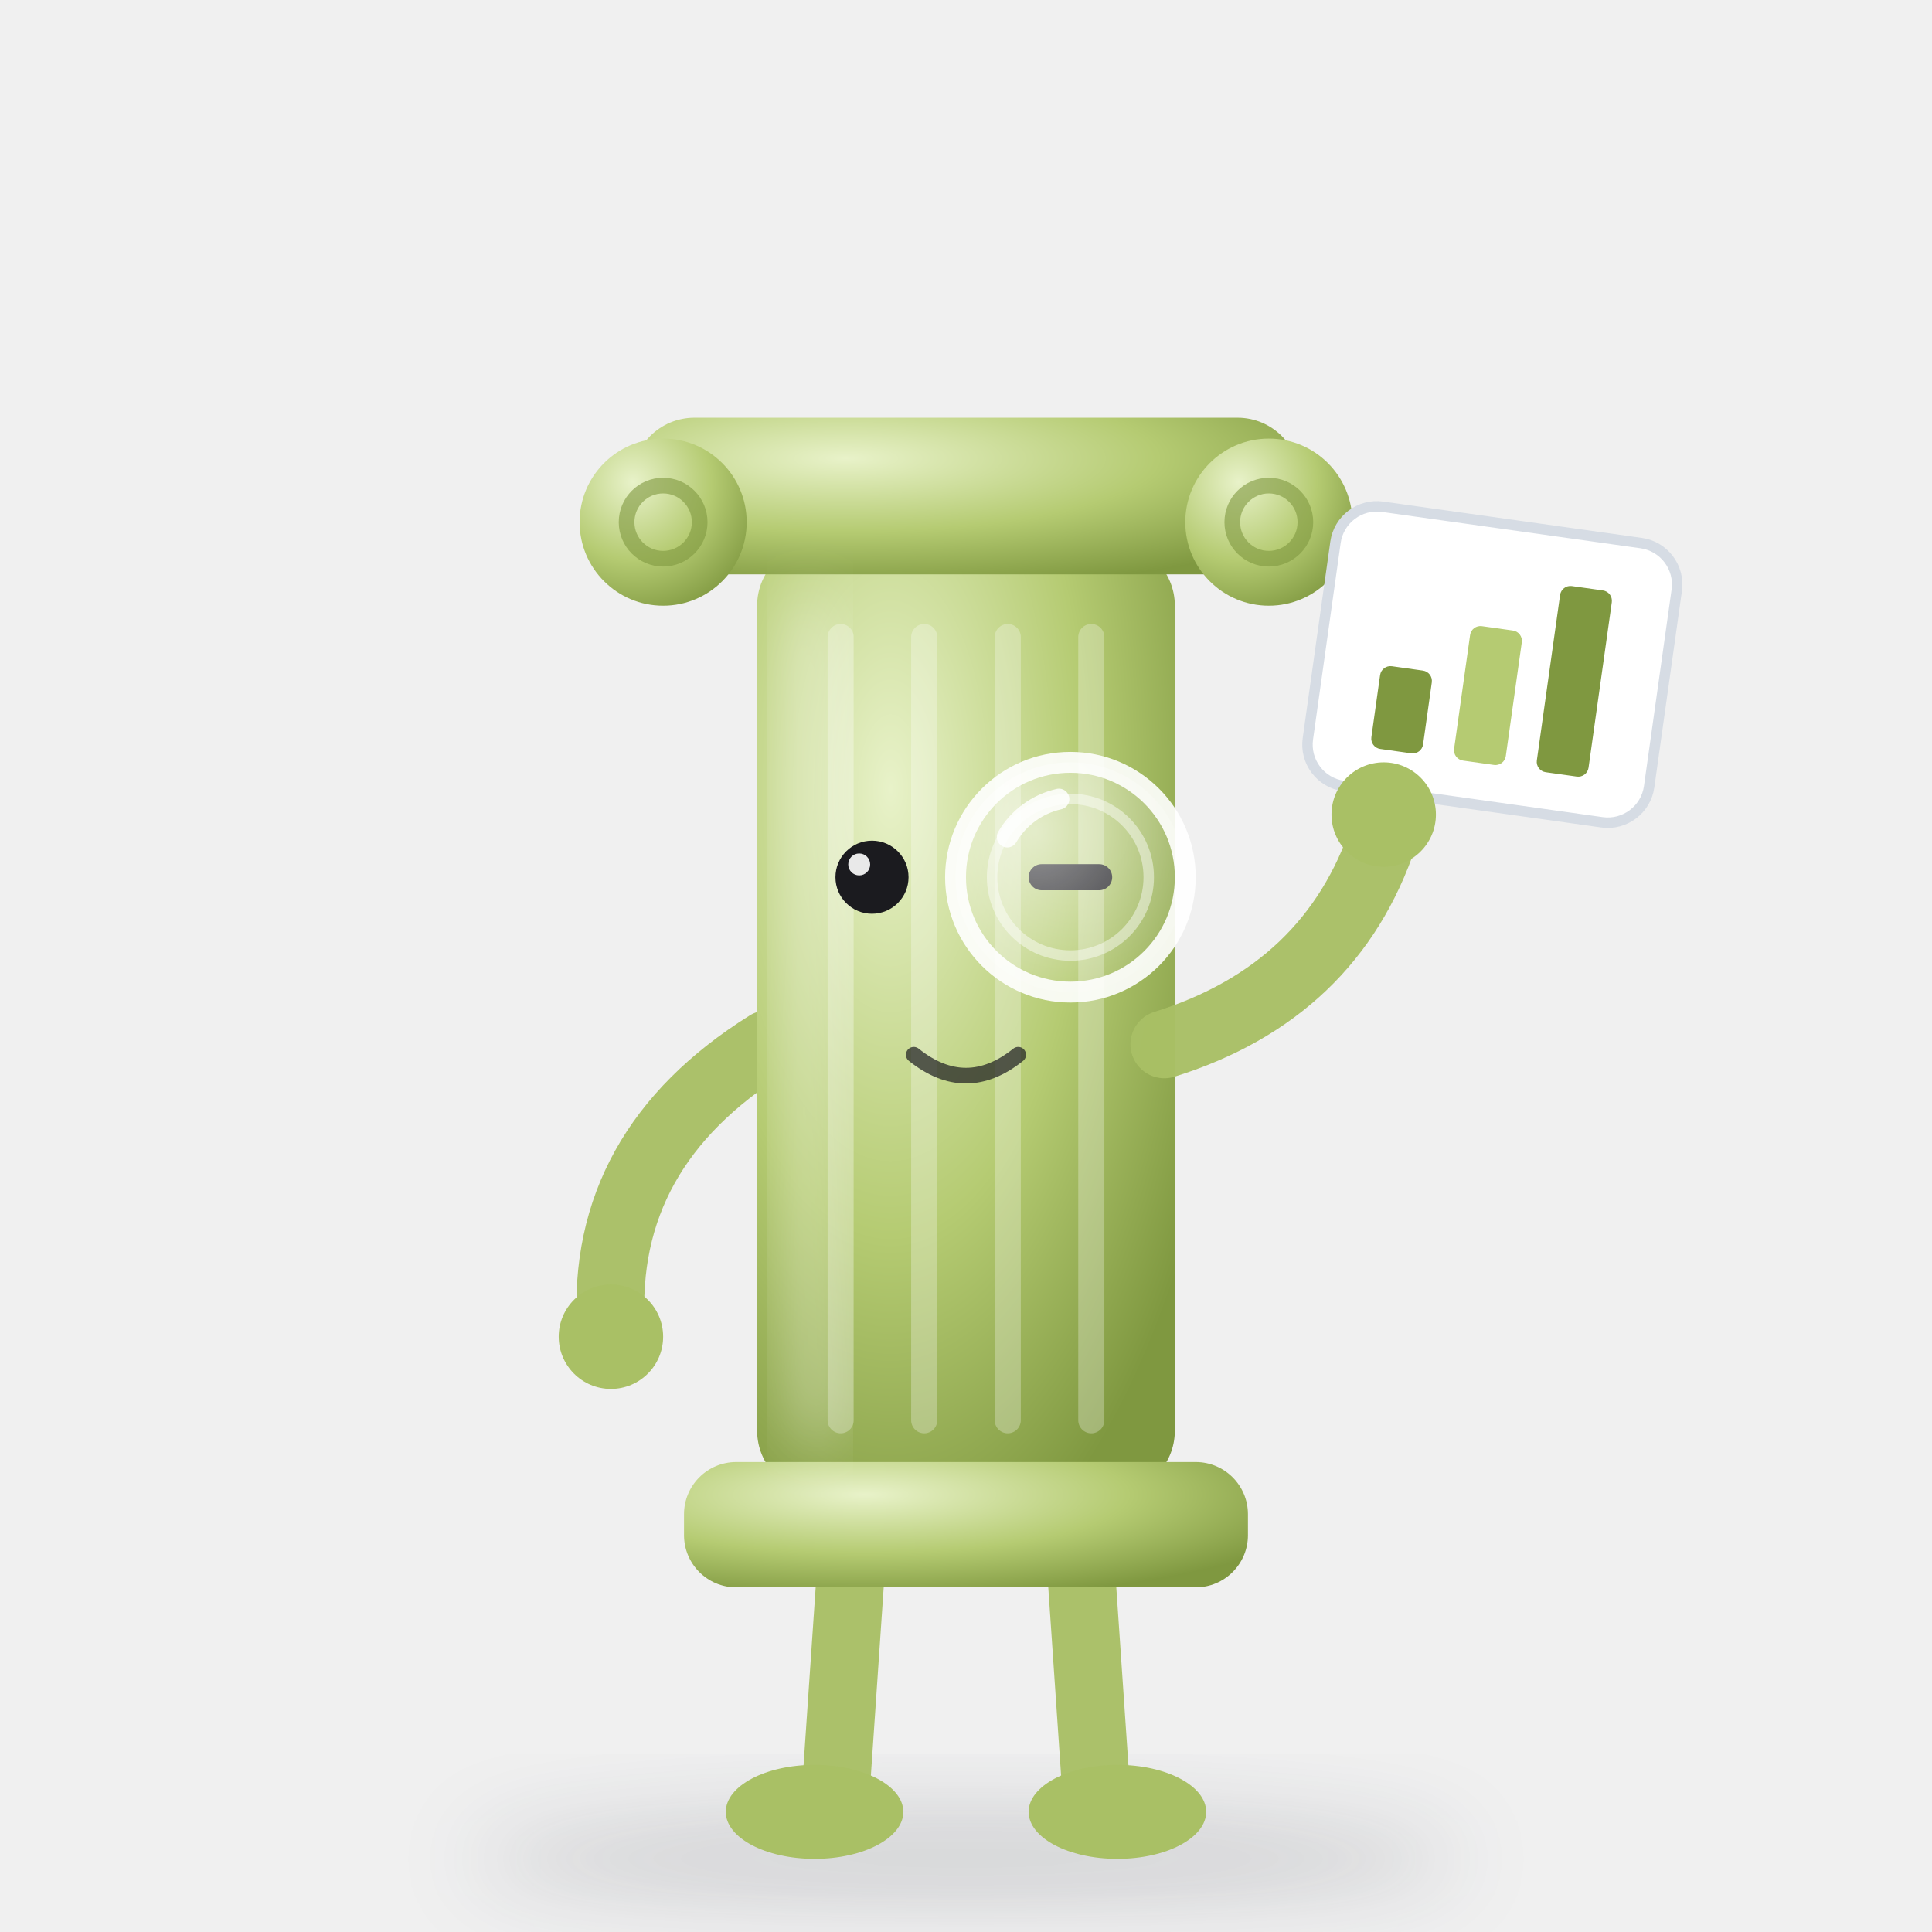
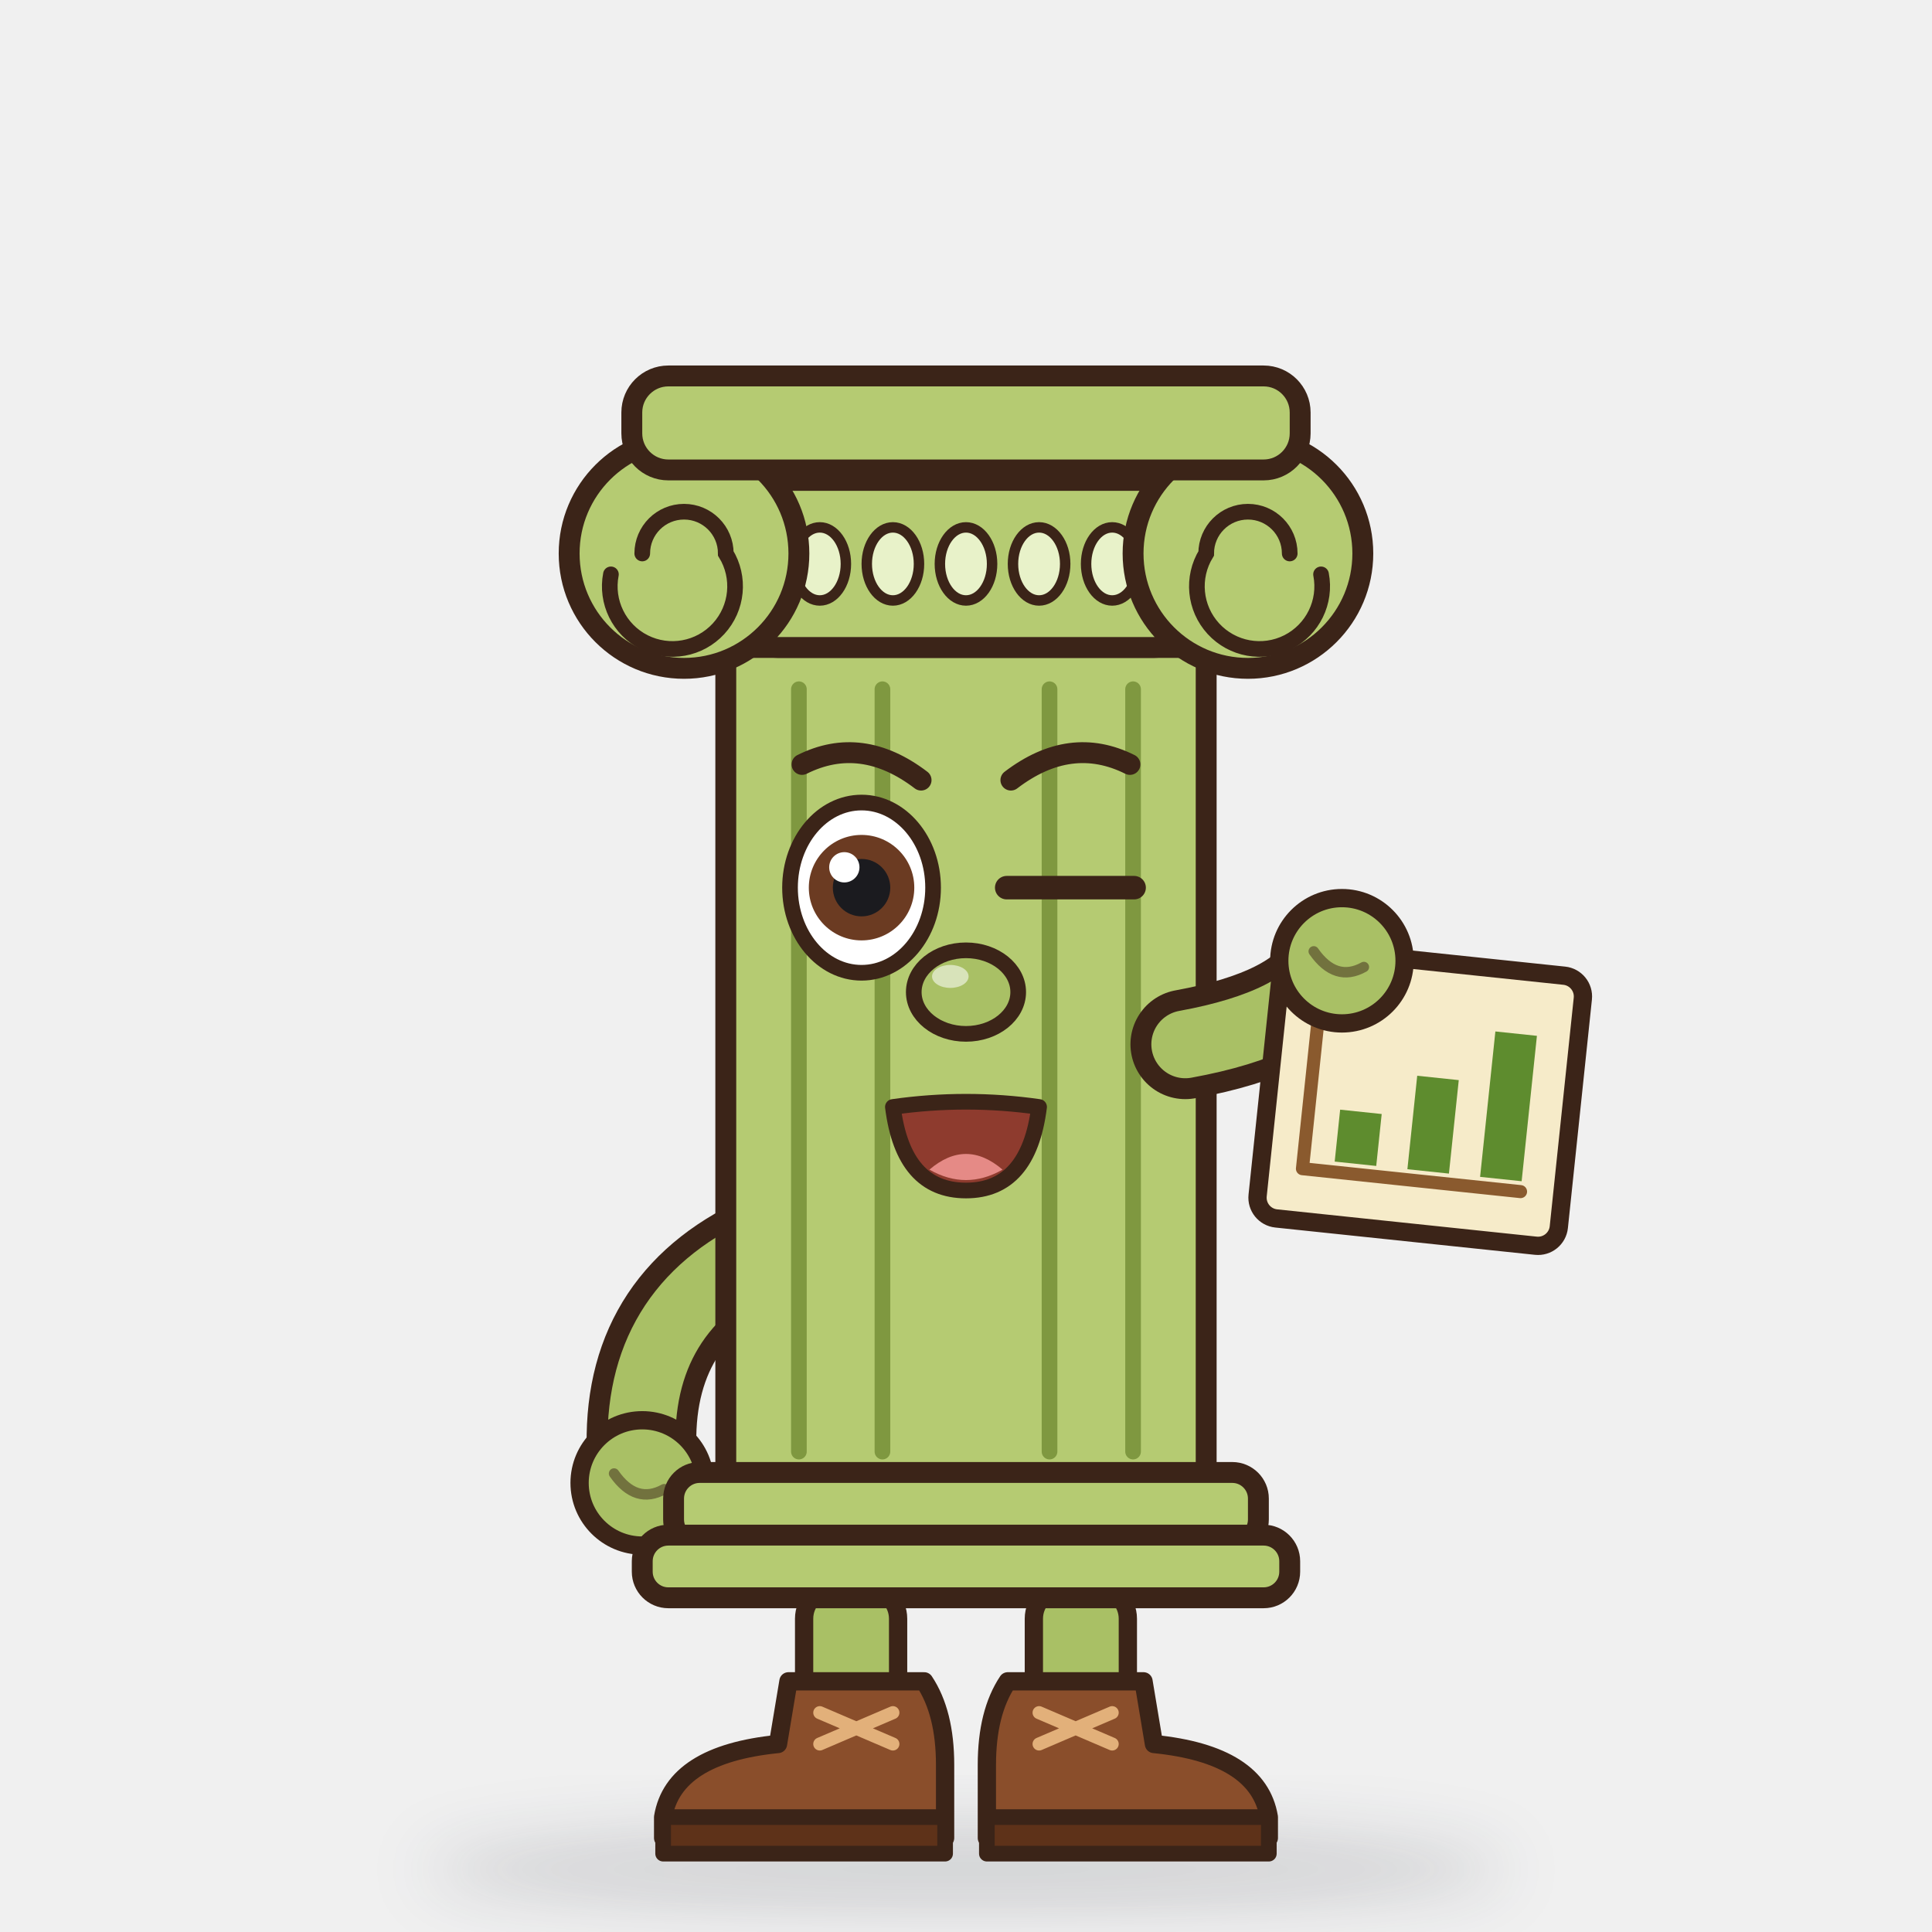
<svg xmlns="http://www.w3.org/2000/svg" viewBox="0 0 64 64" width="160" height="160" role="img" aria-label="Delphi, Analytics, checking">
  <defs>
-     <radialGradient id="sm-delphi-b" cx="32%" cy="26%" r="85%">
-       <stop offset="0" stop-color="#E8F2C9" />
-       <stop offset=".55" stop-color="#B5CB72" />
-       <stop offset="1" stop-color="#7F9840" />
-     </radialGradient>
-     <radialGradient id="sm-delphi-l" cx="35%" cy="30%" r="75%">
-       <stop offset="0" stop-color="#fff" stop-opacity=".55" />
-       <stop offset="1" stop-color="#fff" stop-opacity=".08" />
-     </radialGradient>
-     <filter id="sm-delphi-f" x="-20%" y="-20%" width="140%" height="140%">
+     <filter id="sm-delphi-s" x="-50%" y="-50%" width="200%" height="200%">
      <feGaussianBlur stdDeviation="6" />
-     </filter>
-     <filter id="sm-delphi-s" x="-50%" y="-50%" width="200%" height="200%">
-       <feGaussianBlur stdDeviation="8" />
    </filter>
  </defs>
  <g transform="scale(0.17297) translate(35 0)">
-     <ellipse cx="150" cy="356" rx="95" ry="10" fill="#1B2430" opacity=".14" filter="url(#sm-delphi-s)" />
-     <path d="M128 300 L125 344" fill="none" stroke="#A9C065" stroke-width="13" stroke-linecap="round" stroke-linejoin="round" opacity=".96" />
-     <path d="M172 300 L175 344" fill="none" stroke="#A9C065" stroke-width="13" stroke-linecap="round" stroke-linejoin="round" opacity=".96" />
-     <ellipse cx="121" cy="347" rx="17" ry="9" fill="#A9C065" />
-     <ellipse cx="179" cy="347" rx="17" ry="9" fill="#A9C065" />
-     <path d="M112 200 Q80 220 82 254" fill="none" stroke="#A9C065" stroke-width="13" stroke-linecap="round" stroke-linejoin="round" opacity=".96" />
-     <circle cx="82" cy="256" r="10" fill="#A9C065" />
-     <rect x="110" y="104" width="80" height="182" rx="12" fill="url(#sm-delphi-b)" />
-     <path d="M126 122 v150 M142 122 v150 M158 122 v150 M174 122 v150" stroke="#fff" stroke-opacity=".28" stroke-width="5" stroke-linecap="round" />
-     <rect x="86" y="80" width="128" height="30" rx="12" fill="url(#sm-delphi-b)" />
-     <circle cx="92" cy="100" r="16" fill="url(#sm-delphi-b)" />
-     <circle cx="92" cy="100" r="7" fill="none" stroke="#7F9840" stroke-opacity=".6" stroke-width="3" />
-     <circle cx="208" cy="100" r="16" fill="url(#sm-delphi-b)" />
-     <circle cx="208" cy="100" r="7" fill="none" stroke="#7F9840" stroke-opacity=".6" stroke-width="3" />
-     <rect x="96" y="280" width="108" height="24" rx="10" fill="url(#sm-delphi-b)" />
-     <path d="M116 116 Q112 200 118 276 L126 276 Q120 200 124 116 Z" fill="#fff" opacity=".42" filter="url(#sm-delphi-f)" />
+     <ellipse cx="150" cy="358" rx="104" ry="9" fill="#1B2430" opacity=".14" filter="url(#sm-delphi-s)" />
+     <rect x="119" y="304" width="18" height="26" rx="6" fill="#A9C065" stroke="#3B2418" stroke-width="3.5" />
+     <rect x="163" y="304" width="18" height="26" rx="6" fill="#A9C065" stroke="#3B2418" stroke-width="3.5" />
+     <path d="M142 322 L116 322 L114 334 Q94 336 92 348 L92 352 L146 352 L146 338 Q146 328 142 322 Z" fill="#8A4E2B" stroke="#3B2418" stroke-width="3.5" stroke-linejoin="round" />
+     <path d="M146 348 L92 348 L92 355 L146 355 Z" fill="#5E3219" stroke="#3B2418" stroke-width="3" stroke-linejoin="round" />
+     <path d="M136 328 L122 334 M122 328 L136 334" fill="none" stroke="#E2B07A" stroke-width="2.5" stroke-linecap="round" stroke-linejoin="round" />
+     <path d="M158 322 L184 322 L186 334 Q206 336 208 348 L208 352 L154 352 L154 338 Q154 328 158 322 Z" fill="#8A4E2B" stroke="#3B2418" stroke-width="3.5" stroke-linejoin="round" />
+     <path d="M154 348 L208 348 L208 355 L154 355 Z" fill="#5E3219" stroke="#3B2418" stroke-width="3" stroke-linejoin="round" />
+     <path d="M164 328 L178 334 M178 328 L164 334" fill="none" stroke="#E2B07A" stroke-width="2.5" stroke-linecap="round" stroke-linejoin="round" />
+     <path d="M110 240 Q86 252 88 280" fill="none" stroke="#3B2418" stroke-width="21" stroke-linecap="round" stroke-linejoin="round" />
+     <path d="M110 240 Q86 252 88 280" fill="none" stroke="#A9C065" stroke-width="13" stroke-linecap="round" stroke-linejoin="round" />
+     <circle cx="88" cy="284" r="12" fill="#A9C065" stroke="#3B2418" stroke-width="3.5" />
+     <path d="M82.6 282.2 Q86.8 288.2 92.2 285.2" fill="none" stroke="#3B2418" stroke-width="2" stroke-linecap="round" opacity=".5" />
+     <clipPath id="sm-delphi-c">
+       <path d="M104 124 L196 124 L196 284 L104 284 Z" />
+     </clipPath>
+     <path d="M104 124 L196 124 L196 284 L104 284 Z" fill="#B5CB72" />
+     <g clip-path="url(#sm-delphi-c)">
+       <path d="M200 0 L340 0 L340 370 L196 370 Q230 200 200 0 Z" fill="#7F9840" opacity="0.32" />
+       <path d="M0 0 L104 0 Q76 160 100 370 L0 370 Z" fill="#E8F2C9" opacity="0.4" />
+       <path d="M118 132 L118 278 M134 132 L134 278 M166 132 L166 278 M182 132 L182 278" fill="none" stroke="#7F9840" stroke-width="3" stroke-linecap="round" stroke-linejoin="round" />
+     </g>
+     <path d="M104 124 L196 124 L196 284 L104 284 Z" fill="none" stroke="#3B2418" stroke-width="4" stroke-linecap="round" stroke-linejoin="round" />
+     <rect x="108" y="92" width="84" height="32" rx="6" fill="#B5CB72" stroke="#3B2418" stroke-width="4" />
+     <ellipse cx="122" cy="108" rx="5" ry="7" fill="#E8F2C9" stroke="#3B2418" stroke-width="2" />
+     <ellipse cx="136" cy="108" rx="5" ry="7" fill="#E8F2C9" stroke="#3B2418" stroke-width="2" />
+     <ellipse cx="150" cy="108" rx="5" ry="7" fill="#E8F2C9" stroke="#3B2418" stroke-width="2" />
+     <ellipse cx="164" cy="108" rx="5" ry="7" fill="#E8F2C9" stroke="#3B2418" stroke-width="2" />
+     <ellipse cx="178" cy="108" rx="5" ry="7" fill="#E8F2C9" stroke="#3B2418" stroke-width="2" />
+     <circle cx="96" cy="106" r="22" fill="#B5CB72" stroke="#3B2418" stroke-width="4" />
+     <path d="M96 106 m-8 0 a8 8 0 1 1 16 0 a12 12 0 1 1 -22 4" fill="none" stroke="#3B2418" stroke-width="3" stroke-linecap="round" />
+     <circle cx="204" cy="106" r="22" fill="#B5CB72" stroke="#3B2418" stroke-width="4" />
+     <path d="M204 106 m8 0 a8 8 0 1 0 -16 0 a12 12 0 1 0 22 4" fill="none" stroke="#3B2418" stroke-width="3" stroke-linecap="round" />
+     <rect x="86" y="72" width="128" height="18" rx="7" fill="#B5CB72" stroke="#3B2418" stroke-width="4" />
+     <rect x="94" y="282" width="112" height="14" rx="5" fill="#B5CB72" stroke="#3B2418" stroke-width="4" />
+     <rect x="88" y="294" width="124" height="12" rx="5" fill="#B5CB72" stroke="#3B2418" stroke-width="4" />
+     <ellipse cx="150" cy="190" rx="10" ry="8" fill="#A9C065" stroke="#3B2418" stroke-width="3" />
+     <ellipse cx="147" cy="187" rx="3.5" ry="2.2" fill="#fff" opacity=".55" />
    <g>
-       <circle cx="132" cy="168" r="7" fill="#1B1B1F" />
-       <circle cx="129.55" cy="165.55" r="2.1" fill="#fff" opacity=".9" />
-       <rect x="162" y="165.5" width="16" height="5" rx="2.5" fill="#1B1B1F" />
+       <ellipse cx="130" cy="170" rx="13.7" ry="16.3" fill="#fff" stroke="#3B2418" stroke-width="3" />
+       <circle cx="130" cy="170" r="10.1" fill="#6B3B22" />
+       <circle cx="130" cy="170" r="5.5" fill="#1B1B1F" />
+       <circle cx="126.7" cy="166.1" r="2.9" fill="#fff" />
+       <path d="M157.8 170 L182.2 170" stroke="#3B2418" stroke-width="4.5" stroke-linecap="round" />
    </g>
-     <circle cx="170" cy="168" r="22" fill="url(#sm-delphi-l)" stroke="#fff" stroke-opacity=".9" stroke-width="4" />
-     <circle cx="170" cy="168" r="15" fill="none" stroke="#fff" stroke-opacity=".45" stroke-width="2" />
-     <path d="M157.9 160.3 A15.4 15.4 0 0 1 167.8 153.04" fill="none" stroke="#fff" stroke-width="4" stroke-linecap="round" opacity=".85" />
-     <path d="M140 202 Q150 210 160 202" fill="none" stroke="#1B1B1F" stroke-width="3" stroke-linecap="round" opacity=".7" />
-     <path d="M188 200 Q220 190 230 160" fill="none" stroke="#A9C065" stroke-width="13" stroke-linecap="round" stroke-linejoin="round" opacity=".96" />
-     <g transform="rotate(8 248 140)">
-       <rect x="216" y="100" width="66" height="54" rx="8" fill="#fff" stroke="#D6DCE4" stroke-width="2" />
-       <rect x="228" y="130" width="10" height="16" rx="2" fill="#7F9840" />
-       <rect x="244" y="120" width="10" height="26" rx="2" fill="#B5CB72" />
-       <rect x="260" y="110" width="10" height="36" rx="2" fill="#7F9840" />
+     <path d="M118.6 146.4 Q130 140.7 141.4 149.4 M181.4 146.4 Q170 140.7 158.6 149.4" fill="none" stroke="#3B2418" stroke-width="4" stroke-linecap="round" />
+     <path d="M136 212 Q150 210 164 212 Q162 228 150 228 Q138 228 136 212 Z" fill="#8E3B2E" stroke="#3B2418" stroke-width="3" stroke-linejoin="round" />
+     <path d="M143 224 Q150 218 157 224 Q150 228 143 224 Z" fill="#E58A86" />
+     <path d="M192 200 Q214 196 220 186" fill="none" stroke="#3B2418" stroke-width="21" stroke-linecap="round" stroke-linejoin="round" />
+     <path d="M192 200 Q214 196 220 186" fill="none" stroke="#A9C065" stroke-width="13" stroke-linecap="round" stroke-linejoin="round" />
+     <g transform="rotate(6 236 210)">
+       <rect x="208" y="184" width="58" height="52" rx="4" fill="#F6EBC9" stroke="#3B2418" stroke-width="3.5" />
+       <path d="M216 226 L258 226 M216 226 L216 192" fill="none" stroke="#8A5A2E" stroke-width="2.5" stroke-linecap="round" stroke-linejoin="round" />
+       <path d="M222 224 L222 214 L230 214 L230 224 Z M236 224 L236 206 L244 206 L244 224 Z M250 224 L250 196 L258 196 L258 224 Z" fill="#5E8C2E" />
    </g>
-     <circle cx="230" cy="156" r="10" fill="#A9C065" />
+     <circle cx="222" cy="184" r="12" fill="#A9C065" stroke="#3B2418" stroke-width="3.5" />
+     <path d="M216.6 182.2 Q220.8 188.2 226.2 185.2" fill="none" stroke="#3B2418" stroke-width="2" stroke-linecap="round" opacity=".5" />
  </g>
</svg>
